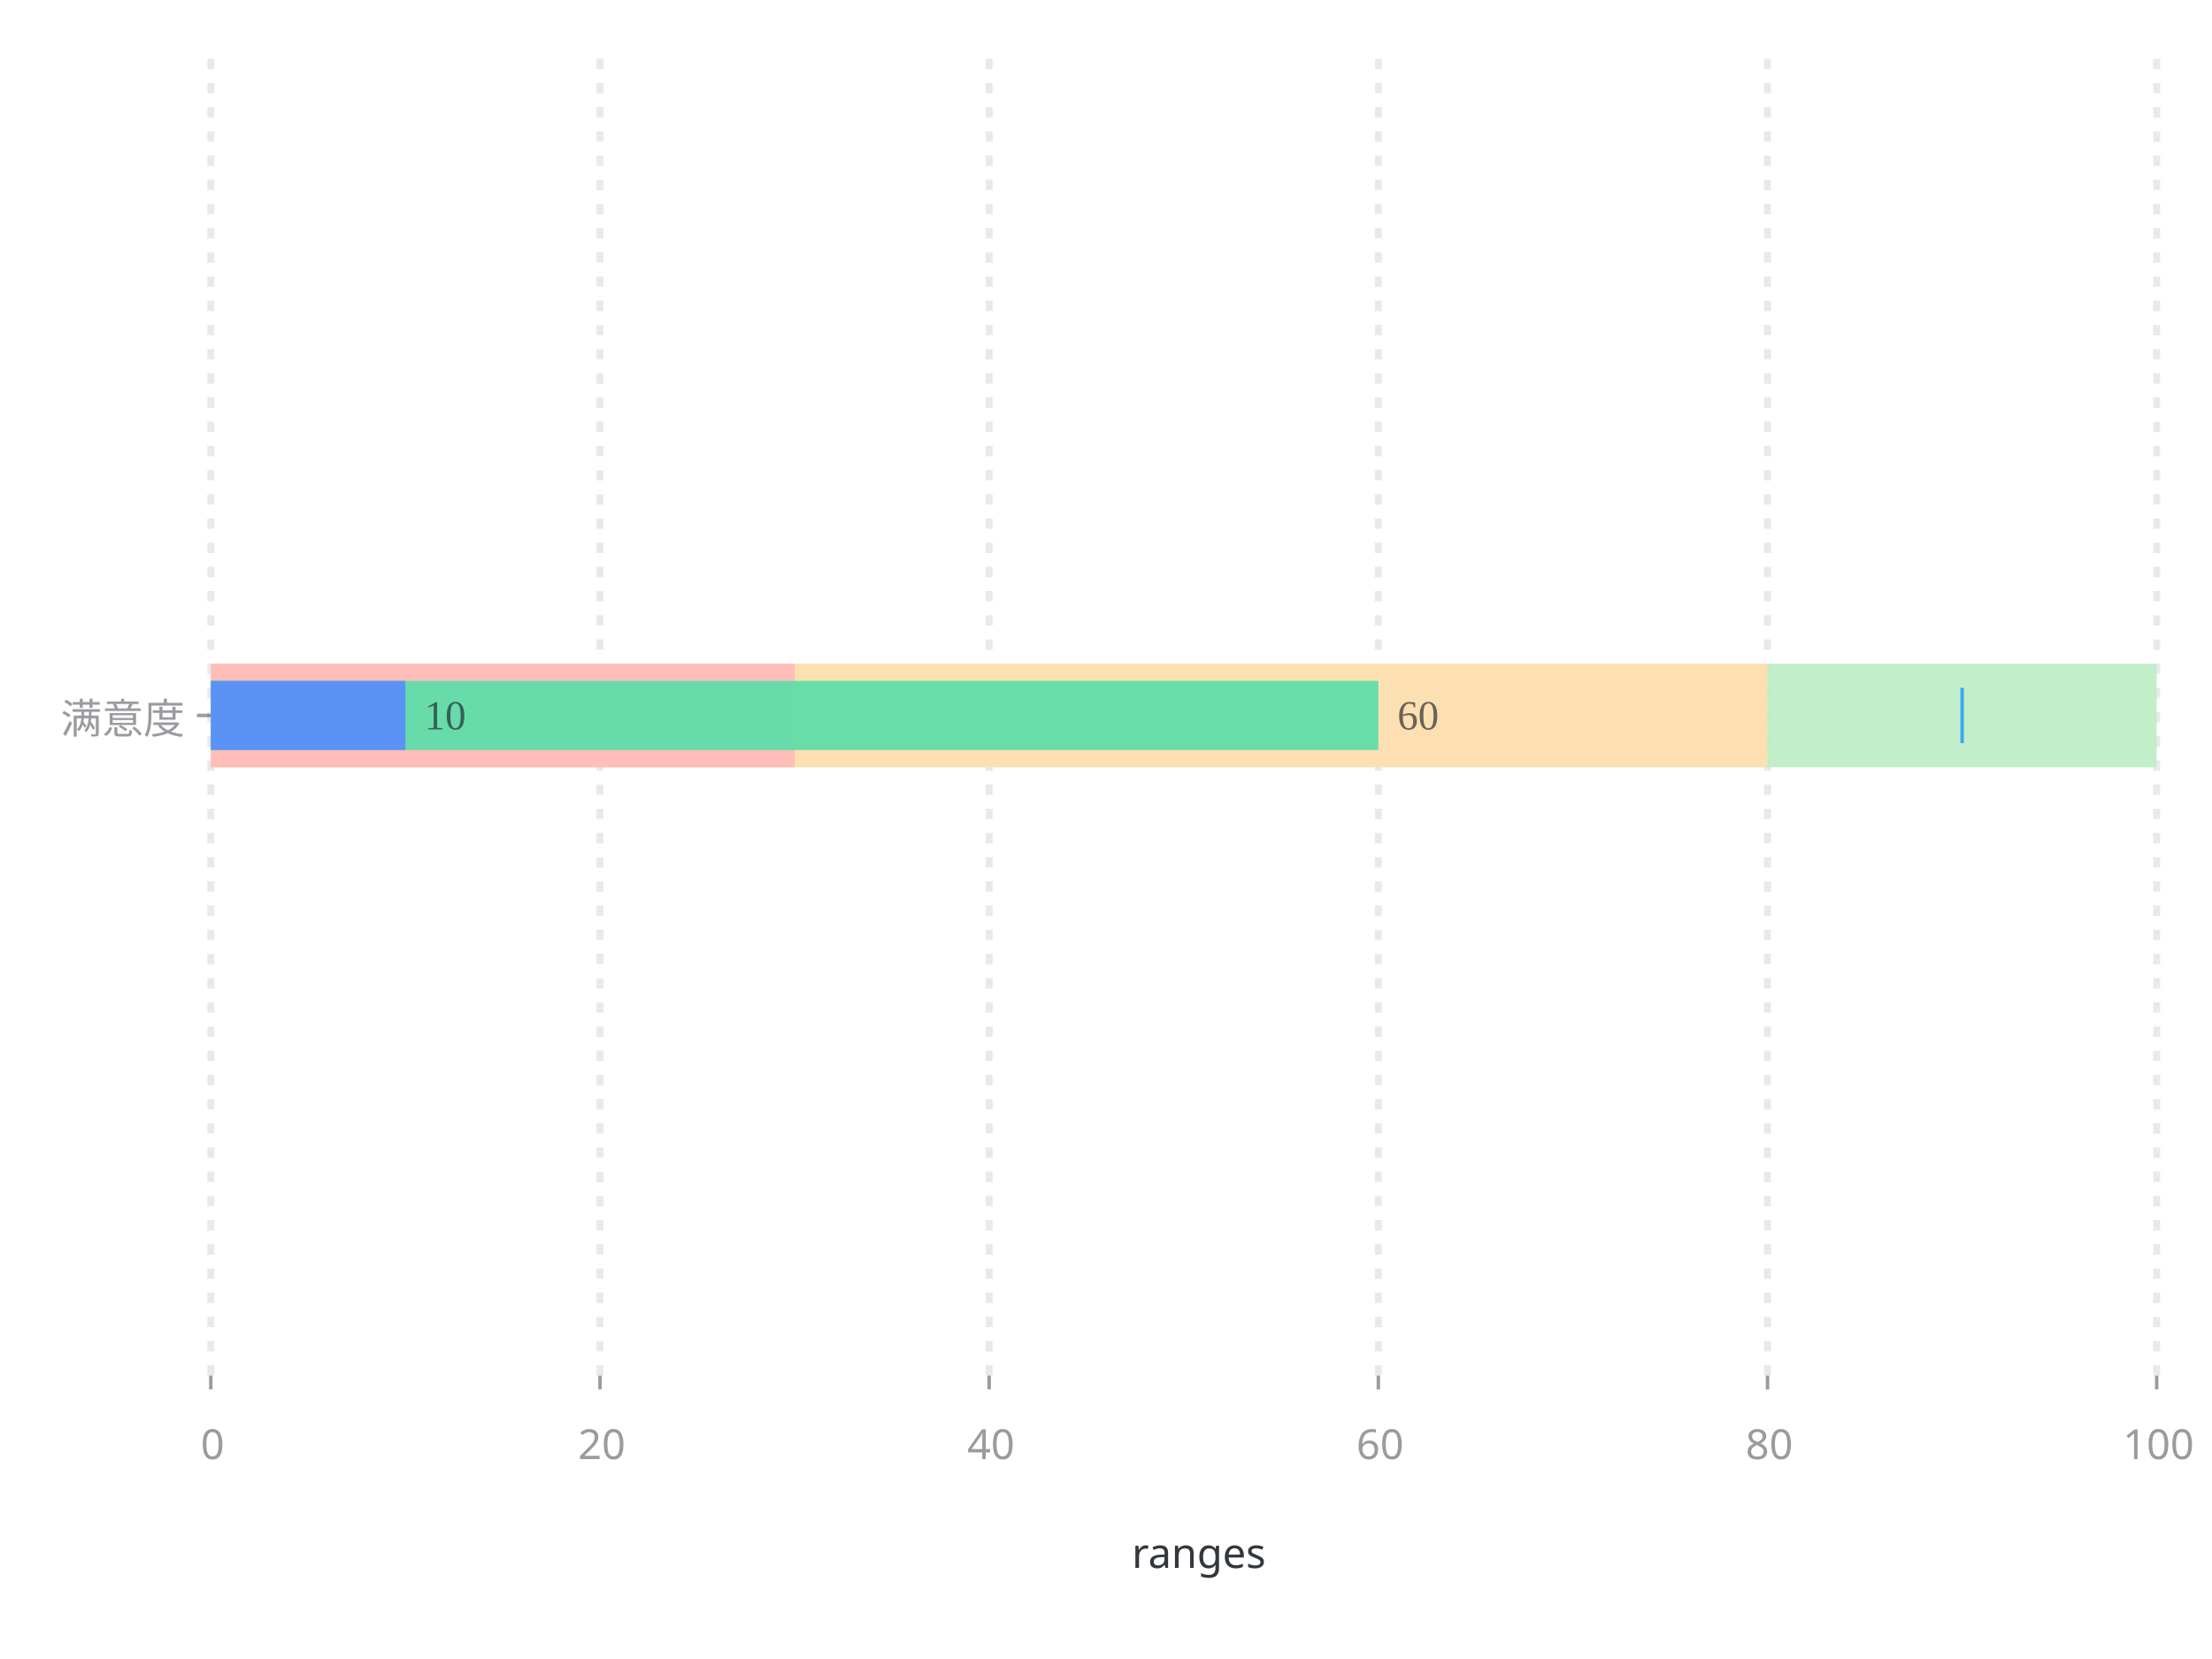
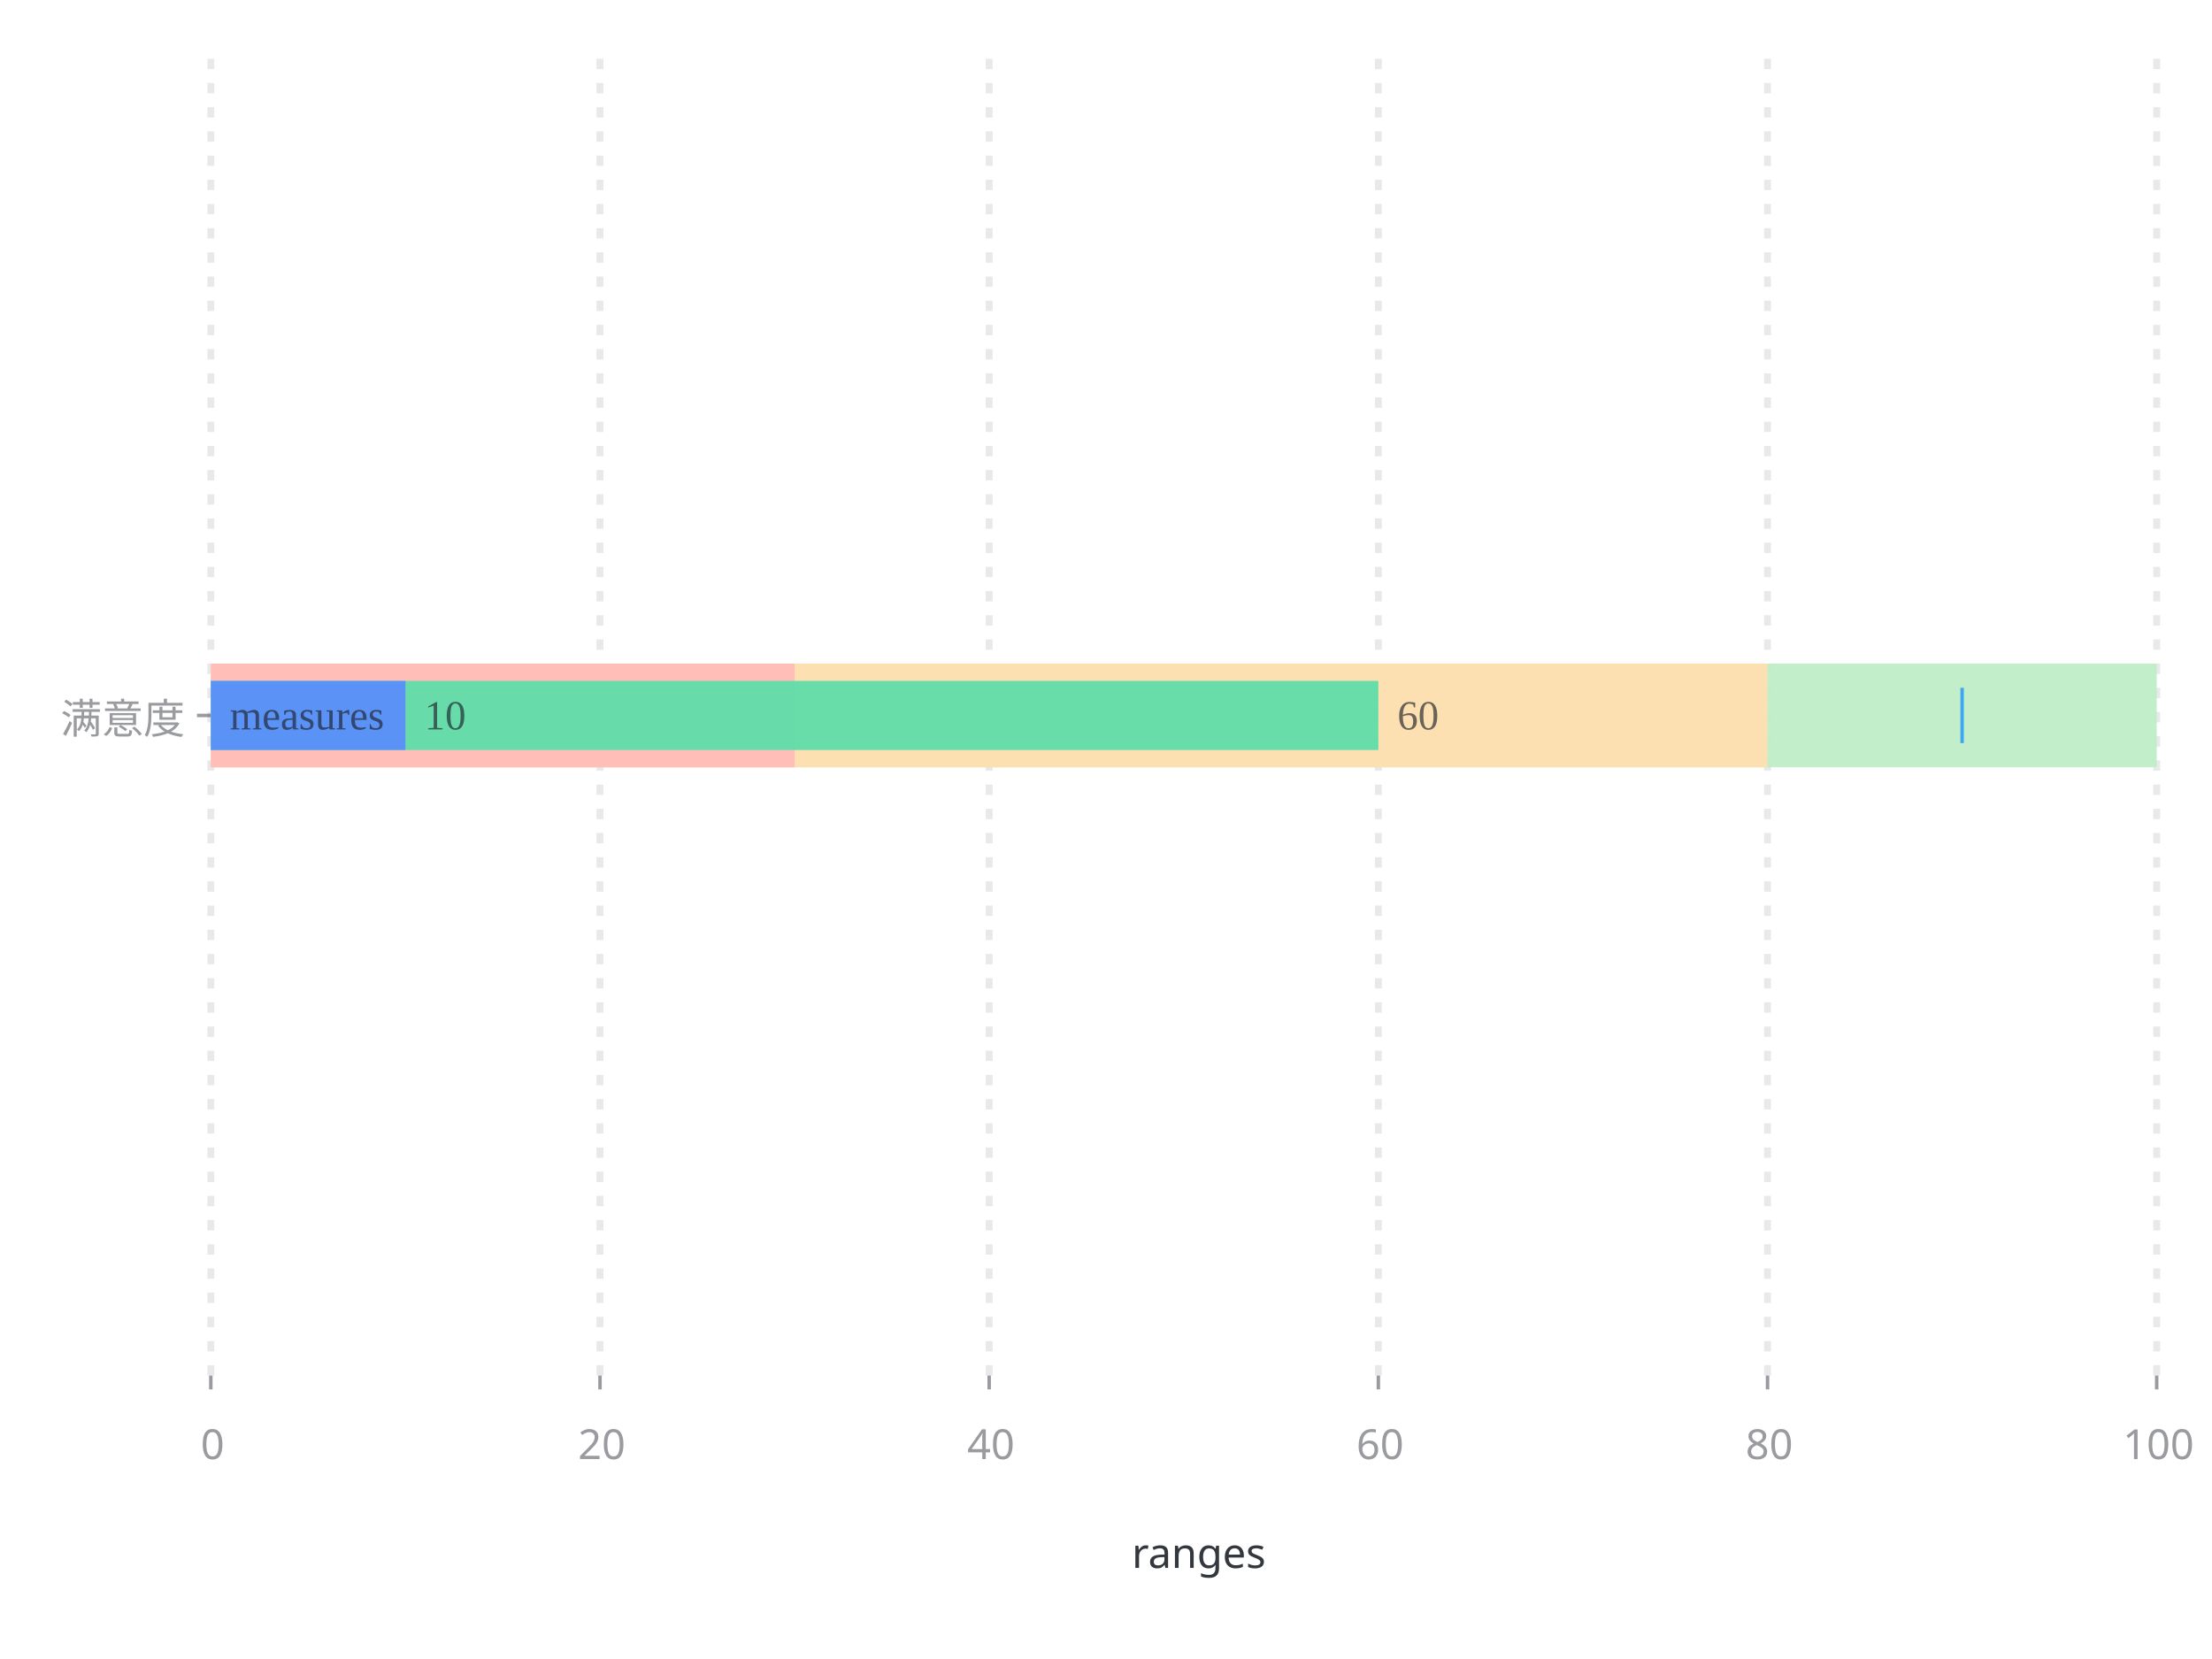
<svg xmlns="http://www.w3.org/2000/svg" width="640" height="480" color-interpolation-filters="sRGB" style="background: transparent;">
  <g>
    <g fill="none">
      <g fill="none" class="view">
        <g>
          <path width="640" height="480" x="0" y="0" fill="rgba(0,0,0,0)" d="m0 0 640 0 0 480-640 0z" class="area" />
        </g>
        <g>
          <path width="608" height="448" x="16" y="16" fill="rgba(0,0,0,0)" d="m16 16 608 0 0 448-608 0z" class="area" />
        </g>
        <g>
          <path width="563" height="382" x="61" y="16" fill="rgba(0,0,0,0)" d="m61 16 563 0 0 382-563 0z" class="area" />
        </g>
        <g>
          <path width="563" height="382" x="61" y="16" fill="rgba(0,0,0,0)" d="m61 16 563 0 0 382-563 0z" class="area" />
        </g>
        <g fill="none" class="component">
          <g fill="none" class="axis">
            <g fill="none" class="axis-grid-group" />
            <g fill="none" class="axis-main-group">
              <g fill="none" class="axis-line-group">
                <g>
                  <line x1="61" x2="61" y1="398" y2="16" fill="none" stroke="rgba(29,33,41,1)" stroke-opacity=".45" stroke-width=".5" class="axis-line axis-line" opacity="0" />
                </g>
              </g>
              <g fill="none" class="axis-tick-group">
                <g fill="none" class="axis-tick" transform="matrix(1 0 0 1 61 207)">
                  <g>
                    <line x1="0" x2="-4" y1="0" y2="0" fill="none" stroke="rgba(29,33,41,1)" stroke-width="1" class="axis-tick-item" opacity=".45" />
                  </g>
                </g>
              </g>
              <g fill="none" class="axis-label-group">
                <g fill="none" class="axis-label" transform="matrix(1 0 0 1 53 207)">
                  <g>
                    <text fill="rgba(29,33,41,1)" stroke-width="1" class="axis-label-item" dominant-baseline="central" dx=".5" dy="0" font-family="sans-serif" font-size="12" font-style="normal" font-variant="normal" font-weight="normal" opacity=".45" paint-order="stroke" style="transform:translate(0px, 0px);" text-anchor="end">满意度</text>
                  </g>
                </g>
              </g>
            </g>
            <g fill="none" class="axis-title-group" />
          </g>
        </g>
        <g fill="none" class="component">
          <g fill="none" class="axis">
            <g fill="none" class="axis-grid-group">
              <g fill="none" class="axis-grid">
                <g fill="none" class="grid-line-group">
                  <g>
                    <path fill="none" stroke="rgba(29,33,41,1)" stroke-dasharray="3,4" stroke-opacity=".1" stroke-width="2" d="m61 398 0-382" class="grid-line" />
                  </g>
                  <g>
                    <path fill="none" stroke="rgba(29,33,41,1)" stroke-dasharray="3,4" stroke-opacity=".1" stroke-width="2" d="m173.6 398 0-382" class="grid-line" />
                  </g>
                  <g>
                    <path fill="none" stroke="rgba(29,33,41,1)" stroke-dasharray="3,4" stroke-opacity=".1" stroke-width="2" d="m286.2 398 0-382" class="grid-line" />
                  </g>
                  <g>
                    <path fill="none" stroke="rgba(29,33,41,1)" stroke-dasharray="3,4" stroke-opacity=".1" stroke-width="2" d="m398.8 398 0-382" class="grid-line" />
                  </g>
                  <g>
                    <path fill="none" stroke="rgba(29,33,41,1)" stroke-dasharray="3,4" stroke-opacity=".1" stroke-width="2" d="m511.4 398 0-382" class="grid-line" />
                  </g>
                  <g>
                    <path fill="none" stroke="rgba(29,33,41,1)" stroke-dasharray="3,4" stroke-opacity=".1" stroke-width="2" d="m624 398 0-382" class="grid-line" />
                  </g>
                </g>
                <g fill="none" class="grid-region-group" />
              </g>
            </g>
            <g fill="none" class="axis-main-group">
              <g fill="none" class="axis-line-group">
                <g>
                  <line x1="61" x2="624" y1="398" y2="398" fill="none" stroke="rgba(29,33,41,1)" stroke-opacity=".45" stroke-width=".5" class="axis-line axis-line" opacity="0" />
                </g>
              </g>
              <g fill="none" class="axis-tick-group">
                <g fill="none" class="axis-tick" transform="matrix(1 0 0 1 61 398)">
                  <g>
                    <line x1="0" x2="0" y1="0" y2="4" fill="none" stroke="rgba(29,33,41,1)" stroke-width="1" class="axis-tick-item" opacity=".45" />
                  </g>
                </g>
                <g fill="none" class="axis-tick" transform="matrix(1 0 0 1 173.6 398)">
                  <g>
                    <line x1="0" x2="0" y1="0" y2="4" fill="none" stroke="rgba(29,33,41,1)" stroke-width="1" class="axis-tick-item" opacity=".45" />
                  </g>
                </g>
                <g fill="none" class="axis-tick" transform="matrix(1 0 0 1 286.2 398)">
                  <g>
                    <line x1="0" x2="0" y1="0" y2="4" fill="none" stroke="rgba(29,33,41,1)" stroke-width="1" class="axis-tick-item" opacity=".45" />
                  </g>
                </g>
                <g fill="none" class="axis-tick" transform="matrix(1 0 0 1 398.8 398)">
                  <g>
                    <line x1="0" x2="0" y1="0" y2="4" fill="none" stroke="rgba(29,33,41,1)" stroke-width="1" class="axis-tick-item" opacity=".45" />
                  </g>
                </g>
                <g fill="none" class="axis-tick" transform="matrix(1 0 0 1 511.4 398)">
                  <g>
                    <line x1="0" x2="0" y1="0" y2="4" fill="none" stroke="rgba(29,33,41,1)" stroke-width="1" class="axis-tick-item" opacity=".45" />
                  </g>
                </g>
                <g fill="none" class="axis-tick" transform="matrix(1 0 0 1 624 398)">
                  <g>
                    <line x1="0" x2="0" y1="0" y2="4" fill="none" stroke="rgba(29,33,41,1)" stroke-width="1" class="axis-tick-item" opacity=".45" />
                  </g>
                </g>
              </g>
              <g fill="none" class="axis-label-group">
                <g fill="none" class="axis-label" transform="matrix(1 0 0 1 61 406)">
                  <g>
                    <text fill="rgba(29,33,41,1)" stroke-width="1" class="axis-label-item" dominant-baseline="central" dx=".5" dy="11.5" font-family="sans-serif" font-size="12" font-style="normal" font-variant="normal" font-weight="normal" opacity=".45" paint-order="stroke" style="transform:translate(0px, 0px);" text-anchor="middle" visibility="visible">0</text>
                  </g>
                </g>
                <g fill="none" class="axis-label" transform="matrix(1 0 0 1 173.6 406)">
                  <g>
                    <text fill="rgba(29,33,41,1)" stroke-width="1" class="axis-label-item" dominant-baseline="central" dx=".5" dy="11.5" font-family="sans-serif" font-size="12" font-style="normal" font-variant="normal" font-weight="normal" opacity=".45" paint-order="stroke" style="transform:translate(0px, 0px);" text-anchor="middle" visibility="visible">20</text>
                  </g>
                </g>
                <g fill="none" class="axis-label" transform="matrix(1 0 0 1 286.2 406)">
                  <g>
                    <text fill="rgba(29,33,41,1)" stroke-width="1" class="axis-label-item" dominant-baseline="central" dx=".5" dy="11.5" font-family="sans-serif" font-size="12" font-style="normal" font-variant="normal" font-weight="normal" opacity=".45" paint-order="stroke" style="transform:translate(0px, 0px);" text-anchor="middle" visibility="visible">40</text>
                  </g>
                </g>
                <g fill="none" class="axis-label" transform="matrix(1 0 0 1 398.8 406)">
                  <g>
                    <text fill="rgba(29,33,41,1)" stroke-width="1" class="axis-label-item" dominant-baseline="central" dx=".5" dy="11.5" font-family="sans-serif" font-size="12" font-style="normal" font-variant="normal" font-weight="normal" opacity=".45" paint-order="stroke" style="transform:translate(0px, 0px);" text-anchor="middle" visibility="visible">60</text>
                  </g>
                </g>
                <g fill="none" class="axis-label" transform="matrix(1 0 0 1 511.4 406)">
                  <g>
                    <text fill="rgba(29,33,41,1)" stroke-width="1" class="axis-label-item" dominant-baseline="central" dx=".5" dy="11.5" font-family="sans-serif" font-size="12" font-style="normal" font-variant="normal" font-weight="normal" opacity=".45" paint-order="stroke" style="transform:translate(0px, 0px);" text-anchor="middle" visibility="visible">80</text>
                  </g>
                </g>
                <g fill="none" class="axis-label" transform="matrix(1 0 0 1 624 406)">
                  <g>
                    <text fill="rgba(29,33,41,1)" stroke-width="1" class="axis-label-item" dominant-baseline="central" dx=".5" dy="11.5" font-family="sans-serif" font-size="12" font-style="normal" font-variant="normal" font-weight="normal" opacity=".45" paint-order="stroke" style="transform:translate(0px, 0px);" text-anchor="middle" visibility="visible">100</text>
                  </g>
                </g>
              </g>
            </g>
            <g fill="none" class="axis-title-group" transform="matrix(1 0 0 1 346.36 452.5)">
              <g transform="matrix(1 0 0 1 0 8)">
                <text fill="rgba(29,33,41,1)" stroke-width="1" class="axis-title" dominant-baseline="central" dx=".5" dy="-11.5" font-family="sans-serif" font-size="12" font-style="normal" font-variant="normal" font-weight="normal" opacity=".9" paint-order="stroke" style="transform:translate(0px, 0px);" text-anchor="middle">ranges</text>
              </g>
            </g>
          </g>
        </g>
        <g transform="matrix(1 0 0 1 61 16)">
          <path width="563" height="382" fill="rgba(0,0,0,0)" d="m0 0 563 0 0 382-563 0z" class="plot" />
          <g fill="none" class="main-layer">
            <g>
              <path width="563" height="30" x="0" y="176" fill="rgba(191,238,200,1)" fill-opacity=".95" stroke="rgba(8,29,88,1)" stroke-width="0" d="m0 176 563 0 0 30-563 0z" class="element" />
            </g>
            <g>
              <path width="450.4" height="30" x="0" y="176" fill="rgba(255,224,176,1)" fill-opacity=".95" stroke="rgba(33,109,175,1)" stroke-width="0" d="m0 176 450.4 0 0 30-450.4 0z" class="element" />
            </g>
            <g>
              <path width="168.9" height="30" x="0" y="176" fill="rgba(255,188,184,1)" fill-opacity=".95" stroke="rgba(255,255,217,1)" stroke-width="0" d="m0 176 168.9 0 0 30-168.9 0z" class="element" />
            </g>
          </g>
          <g fill="none" class="main-layer">
            <g>
              <path width="337.8" height="20" x="0" y="181" fill="rgba(97,221,170,1)" fill-opacity=".95" stroke="rgba(91,143,249,1)" stroke-width="0" d="m0 181 337.8 0 0 20-337.8 0z" class="element" />
            </g>
            <g>
              <path width="56.3" height="20" x="0" y="181" fill="rgba(91,143,249,1)" fill-opacity=".95" stroke="rgba(91,143,249,1)" stroke-width="0" d="m0 181 56.3 0 0 20-56.3 0z" class="element" />
            </g>
+             <g>
+               <path width="0" height="20" x="0" y="181" fill="rgba(91,143,249,1)" fill-opacity=".95" stroke="rgba(91,143,249,1)" stroke-width="0" d="m0 181 0 0 0 20 0 0z" class="element" />
+             </g>
          </g>
          <g fill="none" class="main-layer">
            <g>
              <path fill="rgba(0,0,0,0)" stroke="rgba(57,163,244,1)" stroke-opacity=".95" stroke-width="1" d="m506.7 199 0-16" class="element" />
            </g>
          </g>
          <g fill="none" class="label-layer">
            <g fill="none" class="label" transform="matrix(1 0 0 1 337.8 191)">
              <g>
                <path width="16.48" height="23" x="5" y="-11.5" fill="none" d="m5-11.5 16.48 0 0 23-16.48 0z" />
              </g>
              <g>
                <text fill="rgba(29,33,41,1)" fill-opacity=".65" dominant-baseline="central" dx=".5" dy="0" font-size="12" font-weight="normal" paint-order="stroke" style="transform:translate(5px, 0px);" text-anchor="left">60</text>
              </g>
              <g>
                <path fill="none" d="m5 0-5 0" />
              </g>
            </g>
            <g fill="none" class="label" transform="matrix(1 0 0 1 56.3 191)">
              <g>
                <path width="14.44" height="23" x="5" y="-11.5" fill="none" d="m5-11.5 14.44 0 0 23-14.44 0z" />
              </g>
              <g>
                <text fill="rgba(29,33,41,1)" fill-opacity=".65" dominant-baseline="central" dx=".5" dy="0" font-size="12" font-weight="normal" paint-order="stroke" style="transform:translate(5px, 0px);" text-anchor="left">10</text>
+               </g>
+               <g>
+                 <path fill="none" d="m5 0-5 0" />
+               </g>
+             </g>
+             <g fill="none" class="label" transform="matrix(1 0 0 1 0 191)">
+               <g>
+                 <path width="57.04" height="23" x="5" y="-11.5" fill="none" d="m5-11.5 57.04 0 0 23-57.04 0z" />
+               </g>
+               <g>
+                 <text fill="rgba(29,33,41,1)" fill-opacity=".65" dominant-baseline="central" dx=".5" dy="0" font-size="12" font-weight="normal" paint-order="stroke" style="transform:translate(5px, 0px);" text-anchor="left">measures</text>
              </g>
              <g>
                <path fill="none" d="m5 0-5 0" />
              </g>
            </g>
          </g>
        </g>
      </g>
    </g>
  </g>
</svg>
